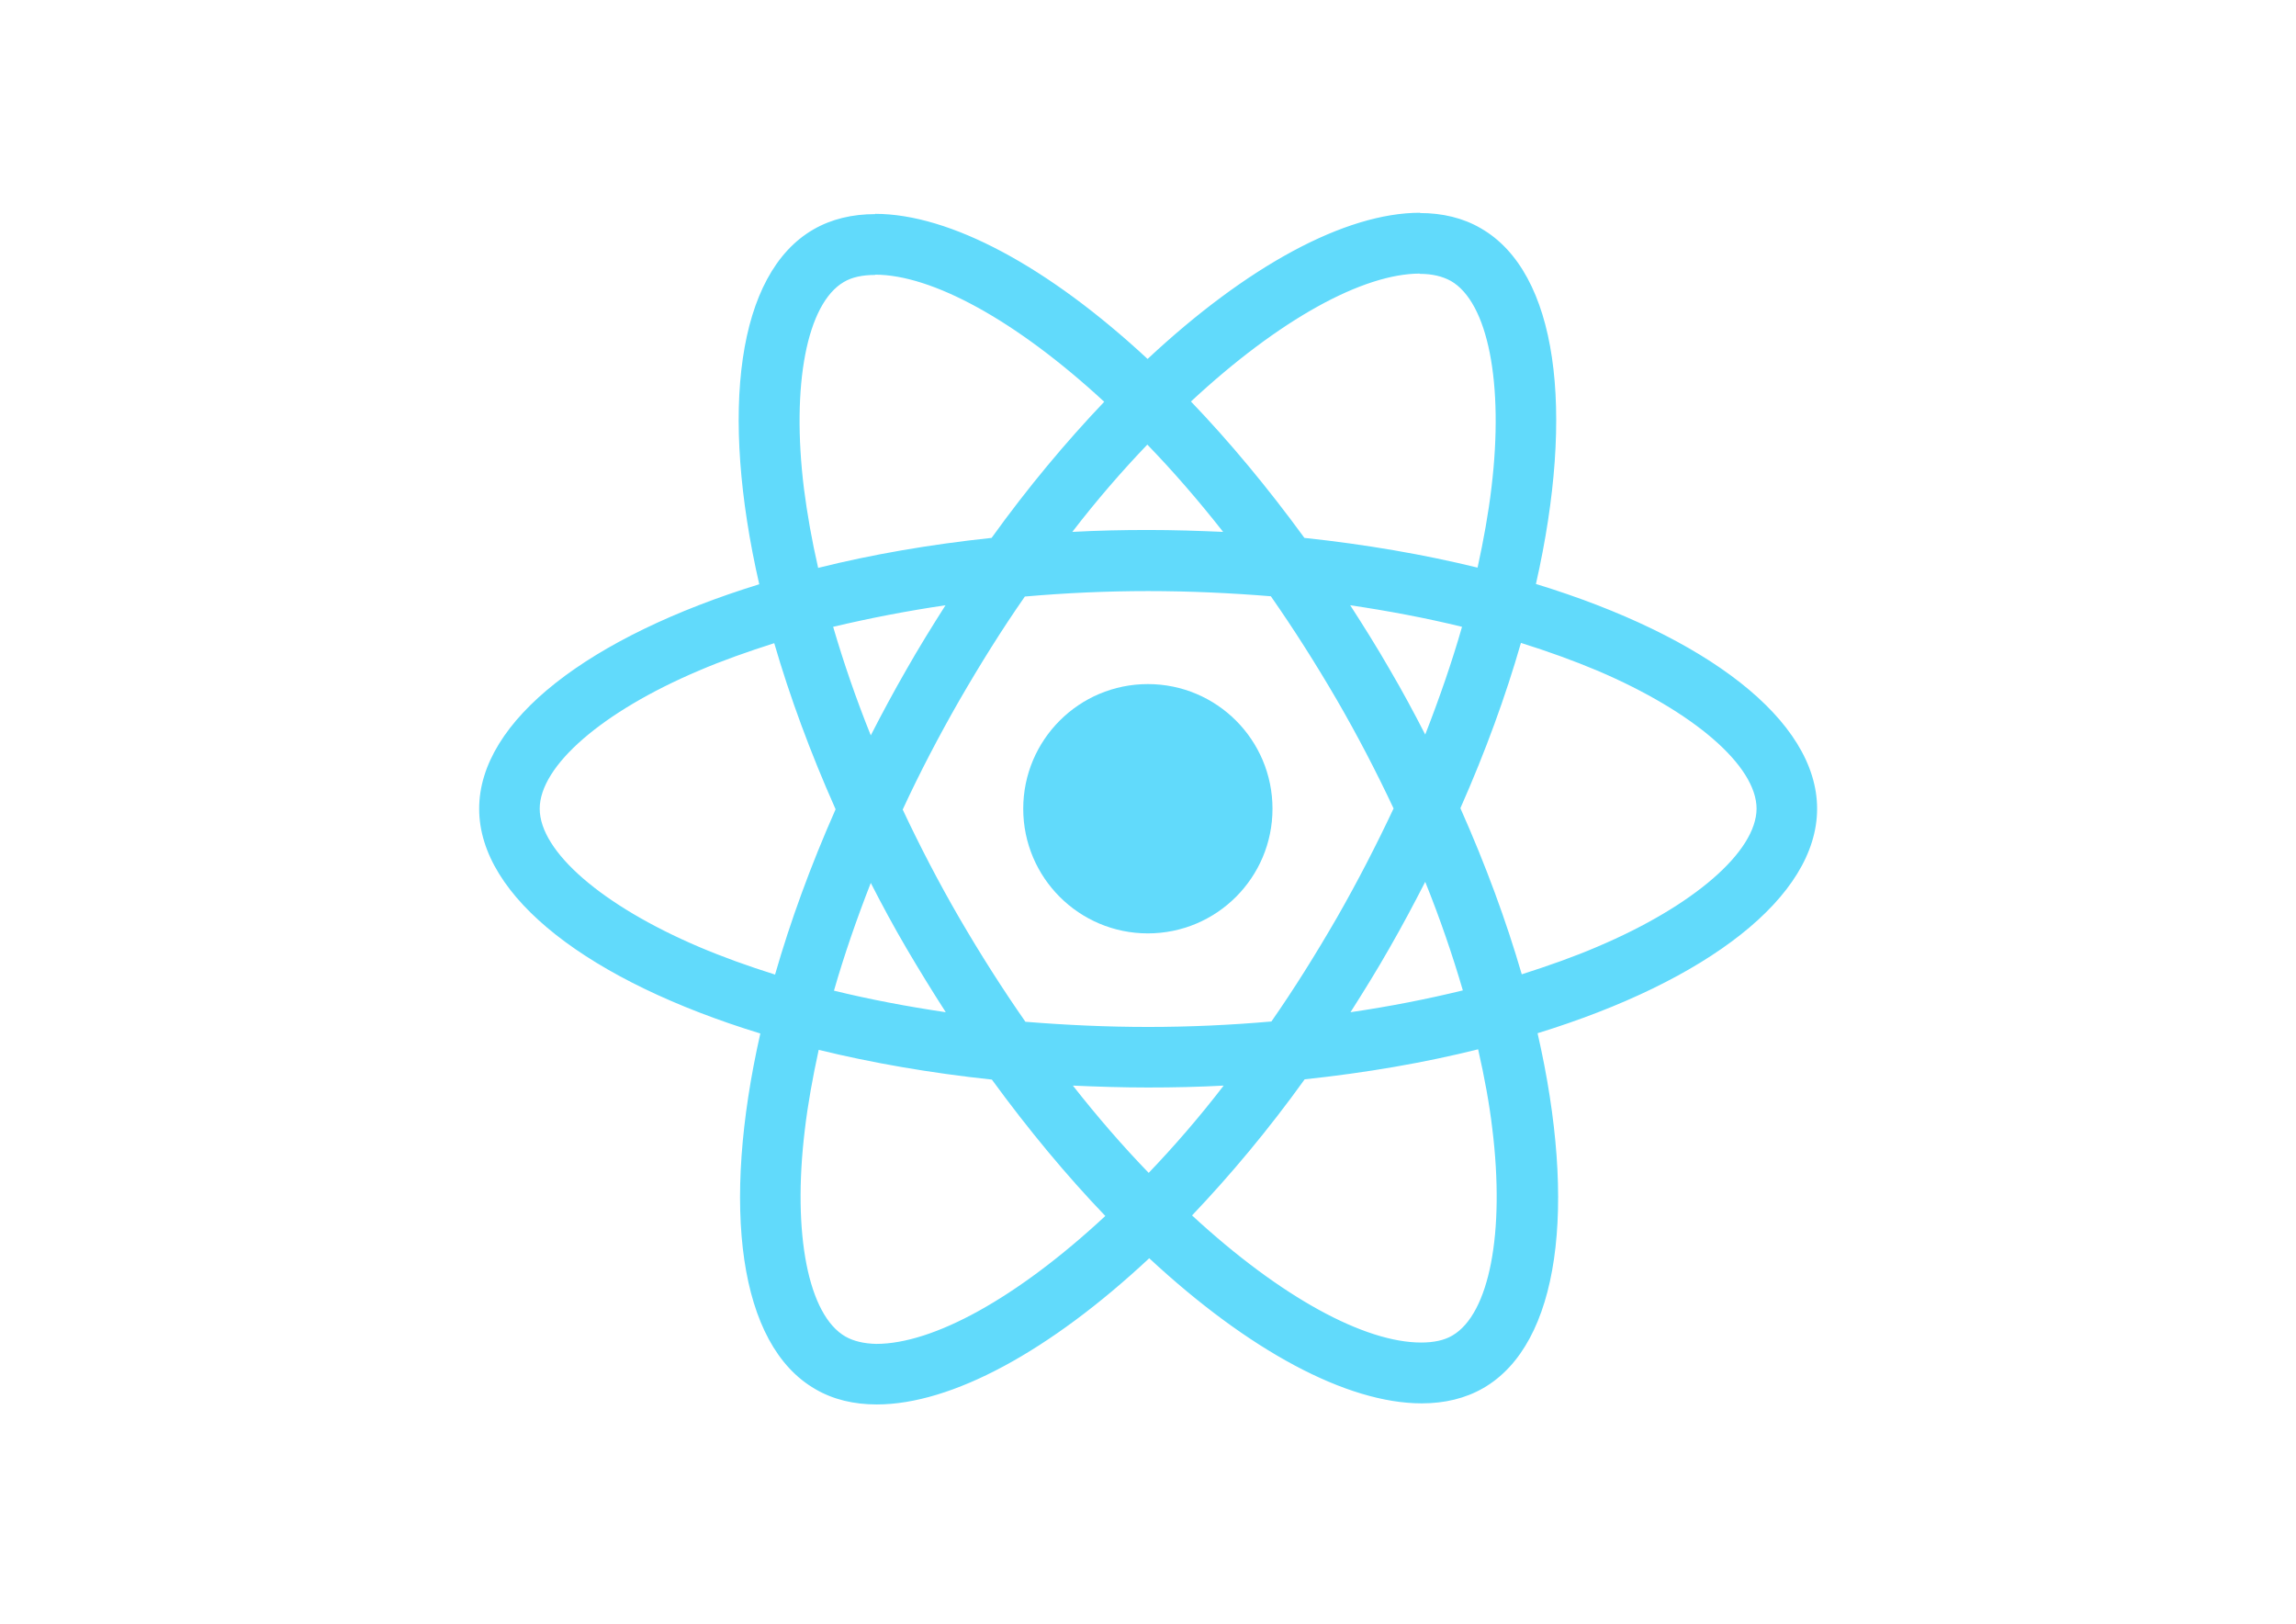
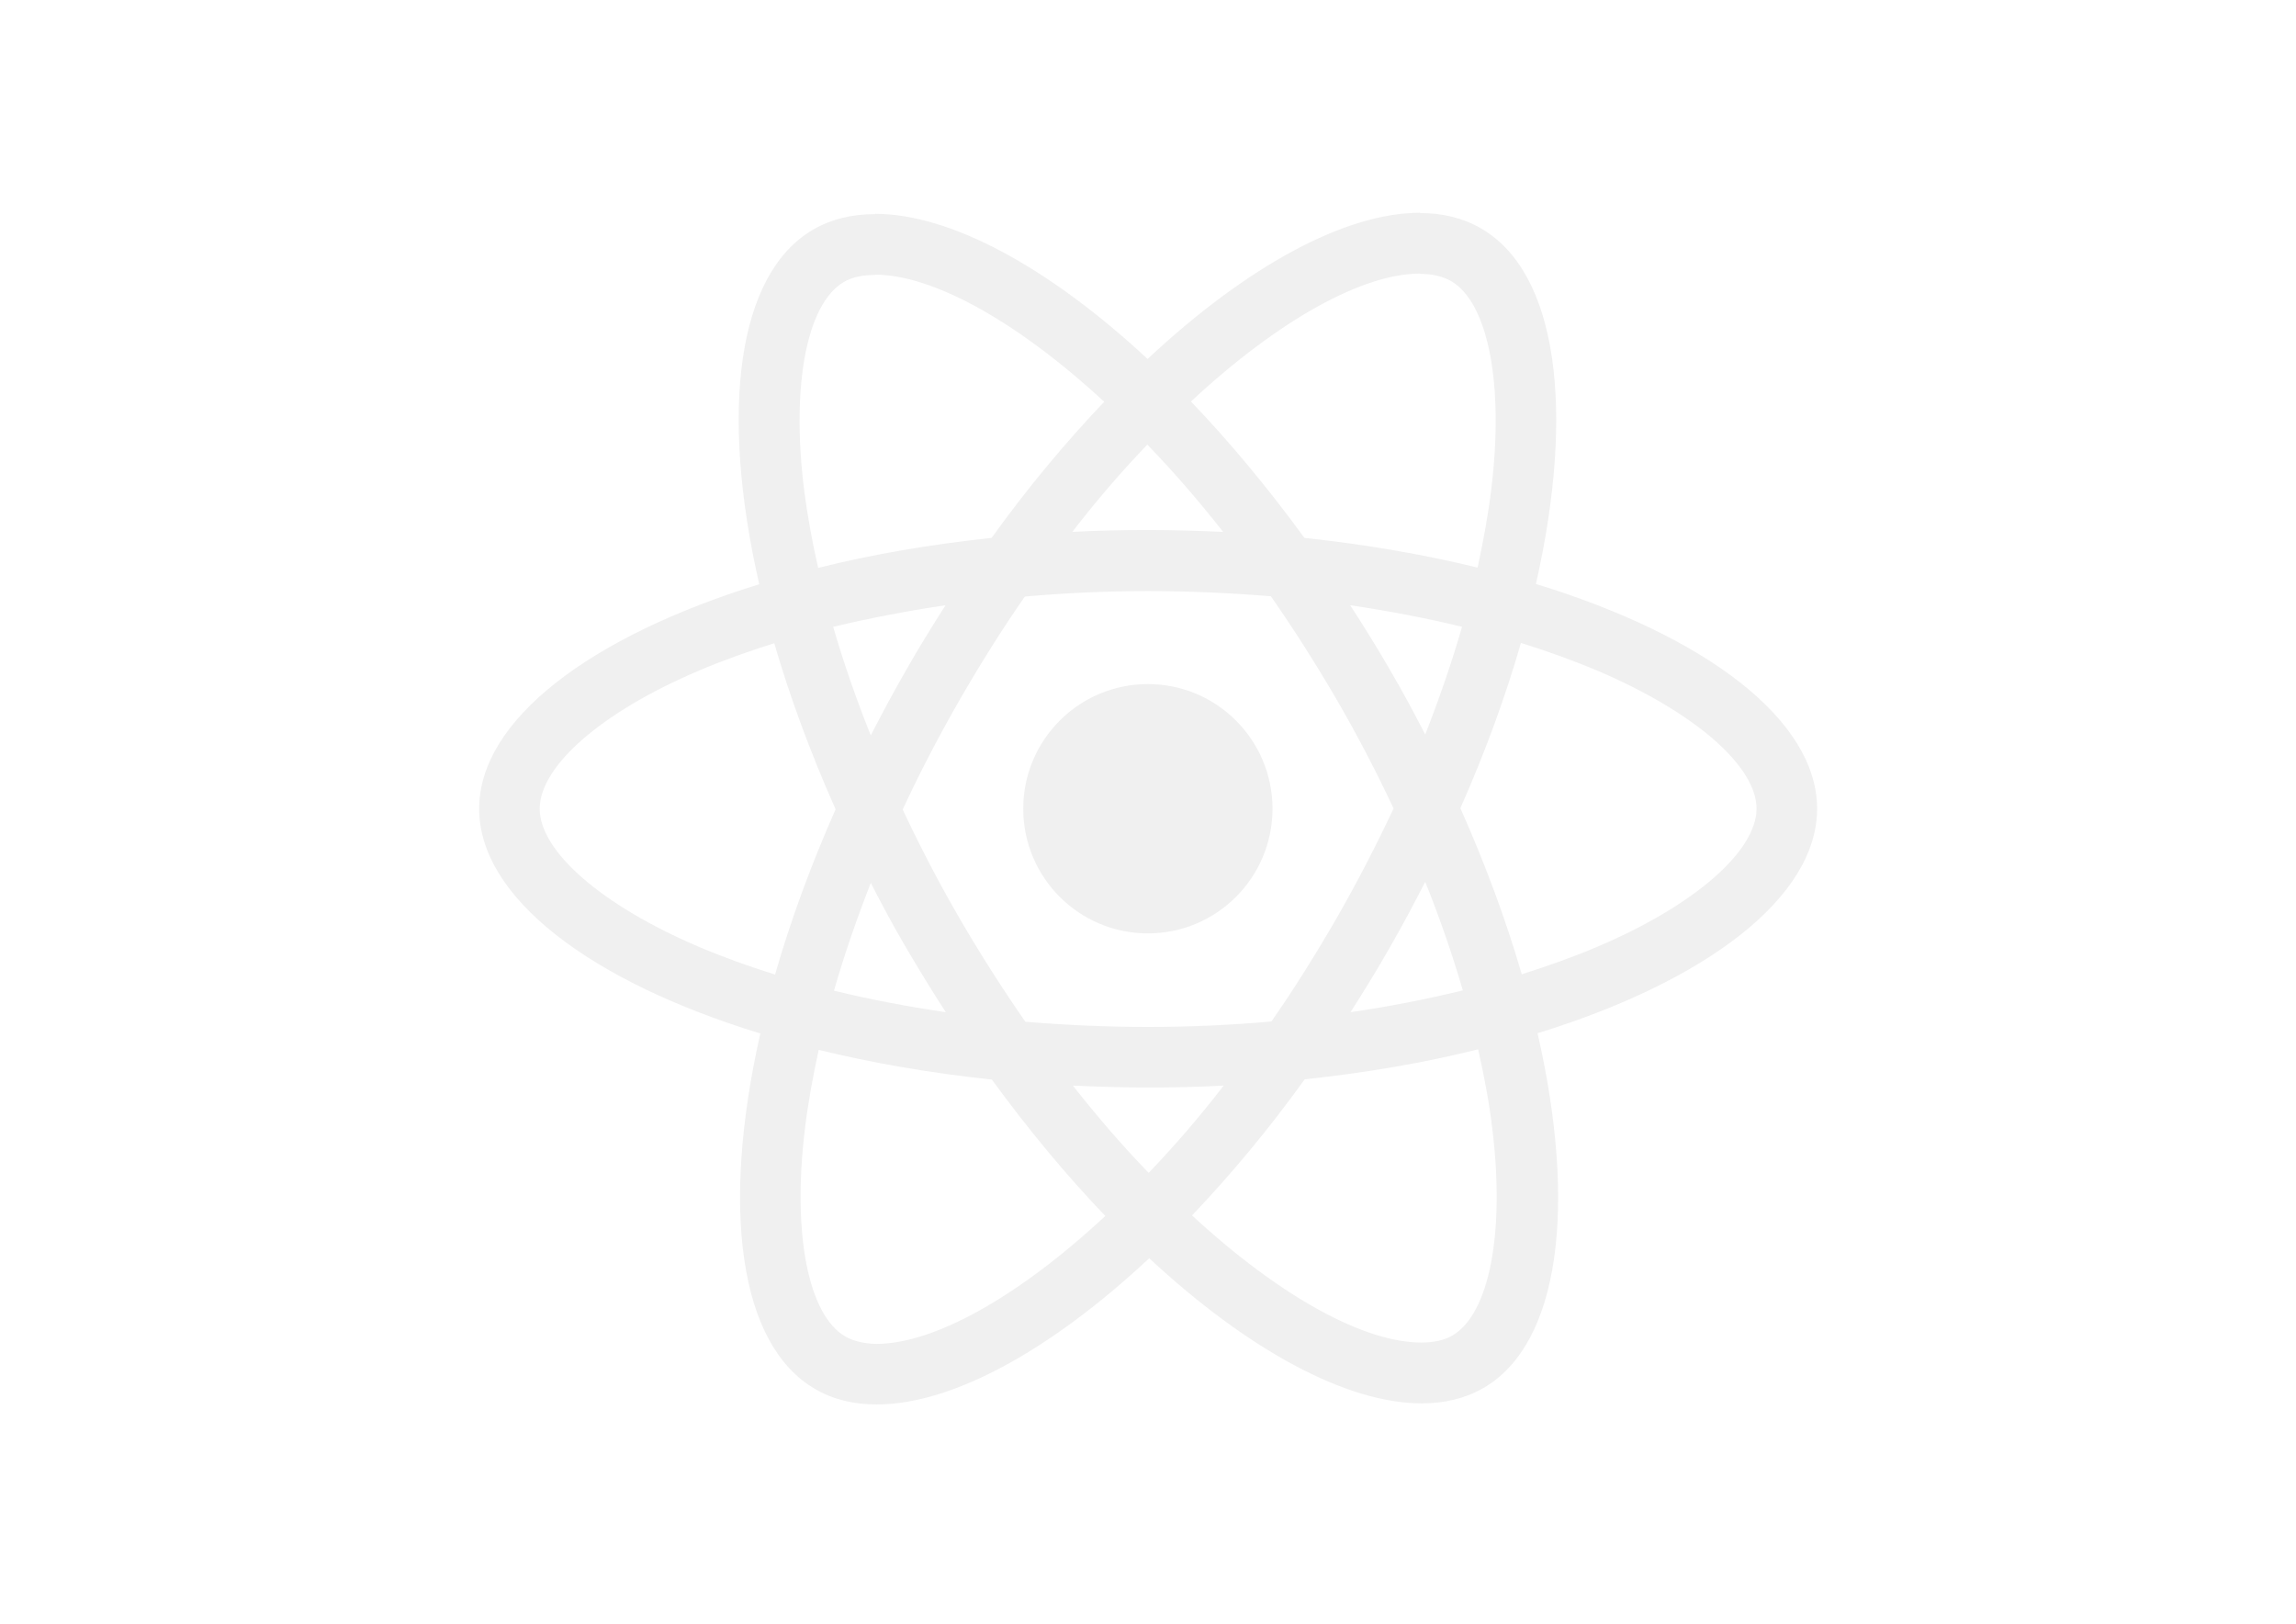
<svg xmlns="http://www.w3.org/2000/svg" viewBox="0 0 841.9 595.3">
-   <g fill="#61DAFB">
+   <g fill="#f0f0f0">
    <path d="M666.3 296.5c0-32.5-40.7-63.3-103.1-82.4 14.4-63.6 8-114.2-20.2-130.4-6.5-3.8-14.1-5.6-22.4-5.6v22.3c4.6 0 8.3.9 11.4 2.6 13.6 7.8 19.5 37.5 14.9 75.7-1.1 9.4-2.9 19.3-5.1 29.4-19.6-4.8-41-8.5-63.5-10.9-13.5-18.5-27.5-35.3-41.6-50 32.6-30.3 63.2-46.9 84-46.9V78c-27.5 0-63.5 19.6-99.9 53.6-36.4-33.8-72.4-53.2-99.9-53.2v22.3c20.7 0 51.4 16.5 84 46.6-14 14.7-28 31.4-41.3 49.9-22.6 2.4-44 6.1-63.6 11-2.3-10-4-19.7-5.2-29-4.7-38.2 1.1-67.9 14.6-75.8 3-1.8 6.9-2.6 11.5-2.6V78.5c-8.4 0-16 1.8-22.6 5.6-28.1 16.2-34.4 66.7-19.9 130.1-62.2 19.2-102.7 49.9-102.7 82.3 0 32.5 40.7 63.3 103.1 82.4-14.4 63.6-8 114.2 20.2 130.4 6.5 3.8 14.1 5.6 22.5 5.6 27.5 0 63.5-19.6 99.9-53.6 36.4 33.8 72.4 53.2 99.9 53.2 8.4 0 16-1.8 22.6-5.6 28.1-16.2 34.4-66.7 19.9-130.1 62-19.1 102.5-49.9 102.5-82.3zm-130.2-66.7c-3.7 12.9-8.3 26.2-13.5 39.5-4.1-8-8.4-16-13.1-24-4.6-8-9.5-15.8-14.4-23.4 14.2 2.1 27.9 4.7 41 7.9zm-45.8 106.5c-7.8 13.5-15.8 26.3-24.1 38.2-14.9 1.3-30 2-45.2 2-15.1 0-30.2-.7-45-1.9-8.3-11.9-16.4-24.6-24.2-38-7.6-13.1-14.5-26.4-20.8-39.8 6.2-13.4 13.2-26.8 20.7-39.9 7.8-13.5 15.8-26.3 24.1-38.2 14.9-1.3 30-2 45.2-2 15.1 0 30.2.7 45 1.9 8.3 11.9 16.4 24.6 24.2 38 7.6 13.1 14.5 26.4 20.8 39.8-6.3 13.4-13.2 26.8-20.7 39.9zm32.3-13c5.4 13.4 10 26.8 13.8 39.8-13.1 3.2-26.9 5.9-41.2 8 4.9-7.7 9.8-15.6 14.4-23.7 4.6-8 8.9-16.1 13-24.1zM421.2 430c-9.3-9.6-18.6-20.3-27.8-32 9 .4 18.2.7 27.5.7 9.4 0 18.7-.2 27.8-.7-9 11.7-18.3 22.4-27.5 32zm-74.4-58.9c-14.2-2.1-27.9-4.7-41-7.9 3.7-12.9 8.3-26.2 13.5-39.5 4.1 8 8.4 16 13.1 24 4.7 8 9.5 15.8 14.4 23.4zM420.7 163c9.3 9.6 18.6 20.3 27.8 32-9-.4-18.2-.7-27.5-.7-9.4 0-18.7.2-27.8.7 9-11.7 18.3-22.4 27.5-32zm-74 58.9c-4.9 7.7-9.8 15.6-14.4 23.7-4.6 8-8.9 16-13 24-5.4-13.4-10-26.8-13.8-39.8 13.1-3.1 26.9-5.8 41.2-7.9zm-90.5 125.2c-35.4-15.1-58.3-34.9-58.3-50.6 0-15.7 22.9-35.6 58.3-50.6 8.6-3.7 18-7 27.7-10.1 5.7 19.6 13.2 40 22.5 60.9-9.2 20.8-16.6 41.1-22.2 60.6-9.9-3.1-19.3-6.5-28-10.2zM310 490c-13.6-7.8-19.5-37.5-14.9-75.7 1.1-9.4 2.9-19.3 5.1-29.4 19.6 4.8 41 8.5 63.5 10.9 13.5 18.5 27.5 35.3 41.6 50-32.6 30.3-63.2 46.9-84 46.9-4.5-.1-8.3-1-11.3-2.7zm237.2-76.2c4.7 38.2-1.1 67.9-14.6 75.8-3 1.8-6.9 2.6-11.5 2.6-20.7 0-51.4-16.5-84-46.6 14-14.7 28-31.4 41.3-49.9 22.6-2.4 44-6.1 63.6-11 2.3 10.1 4.1 19.8 5.2 29.1zm38.5-66.7c-8.6 3.7-18 7-27.7 10.1-5.7-19.6-13.2-40-22.5-60.9 9.2-20.8 16.6-41.1 22.2-60.6 9.9 3.1 19.3 6.5 28.1 10.2 35.4 15.1 58.3 34.9 58.3 50.6-.1 15.7-23 35.6-58.4 50.6zM320.8 78.4z" />
    <circle cx="420.9" cy="296.5" r="45.7" />
    <path d="M520.5 78.1z" />
  </g>
</svg>
